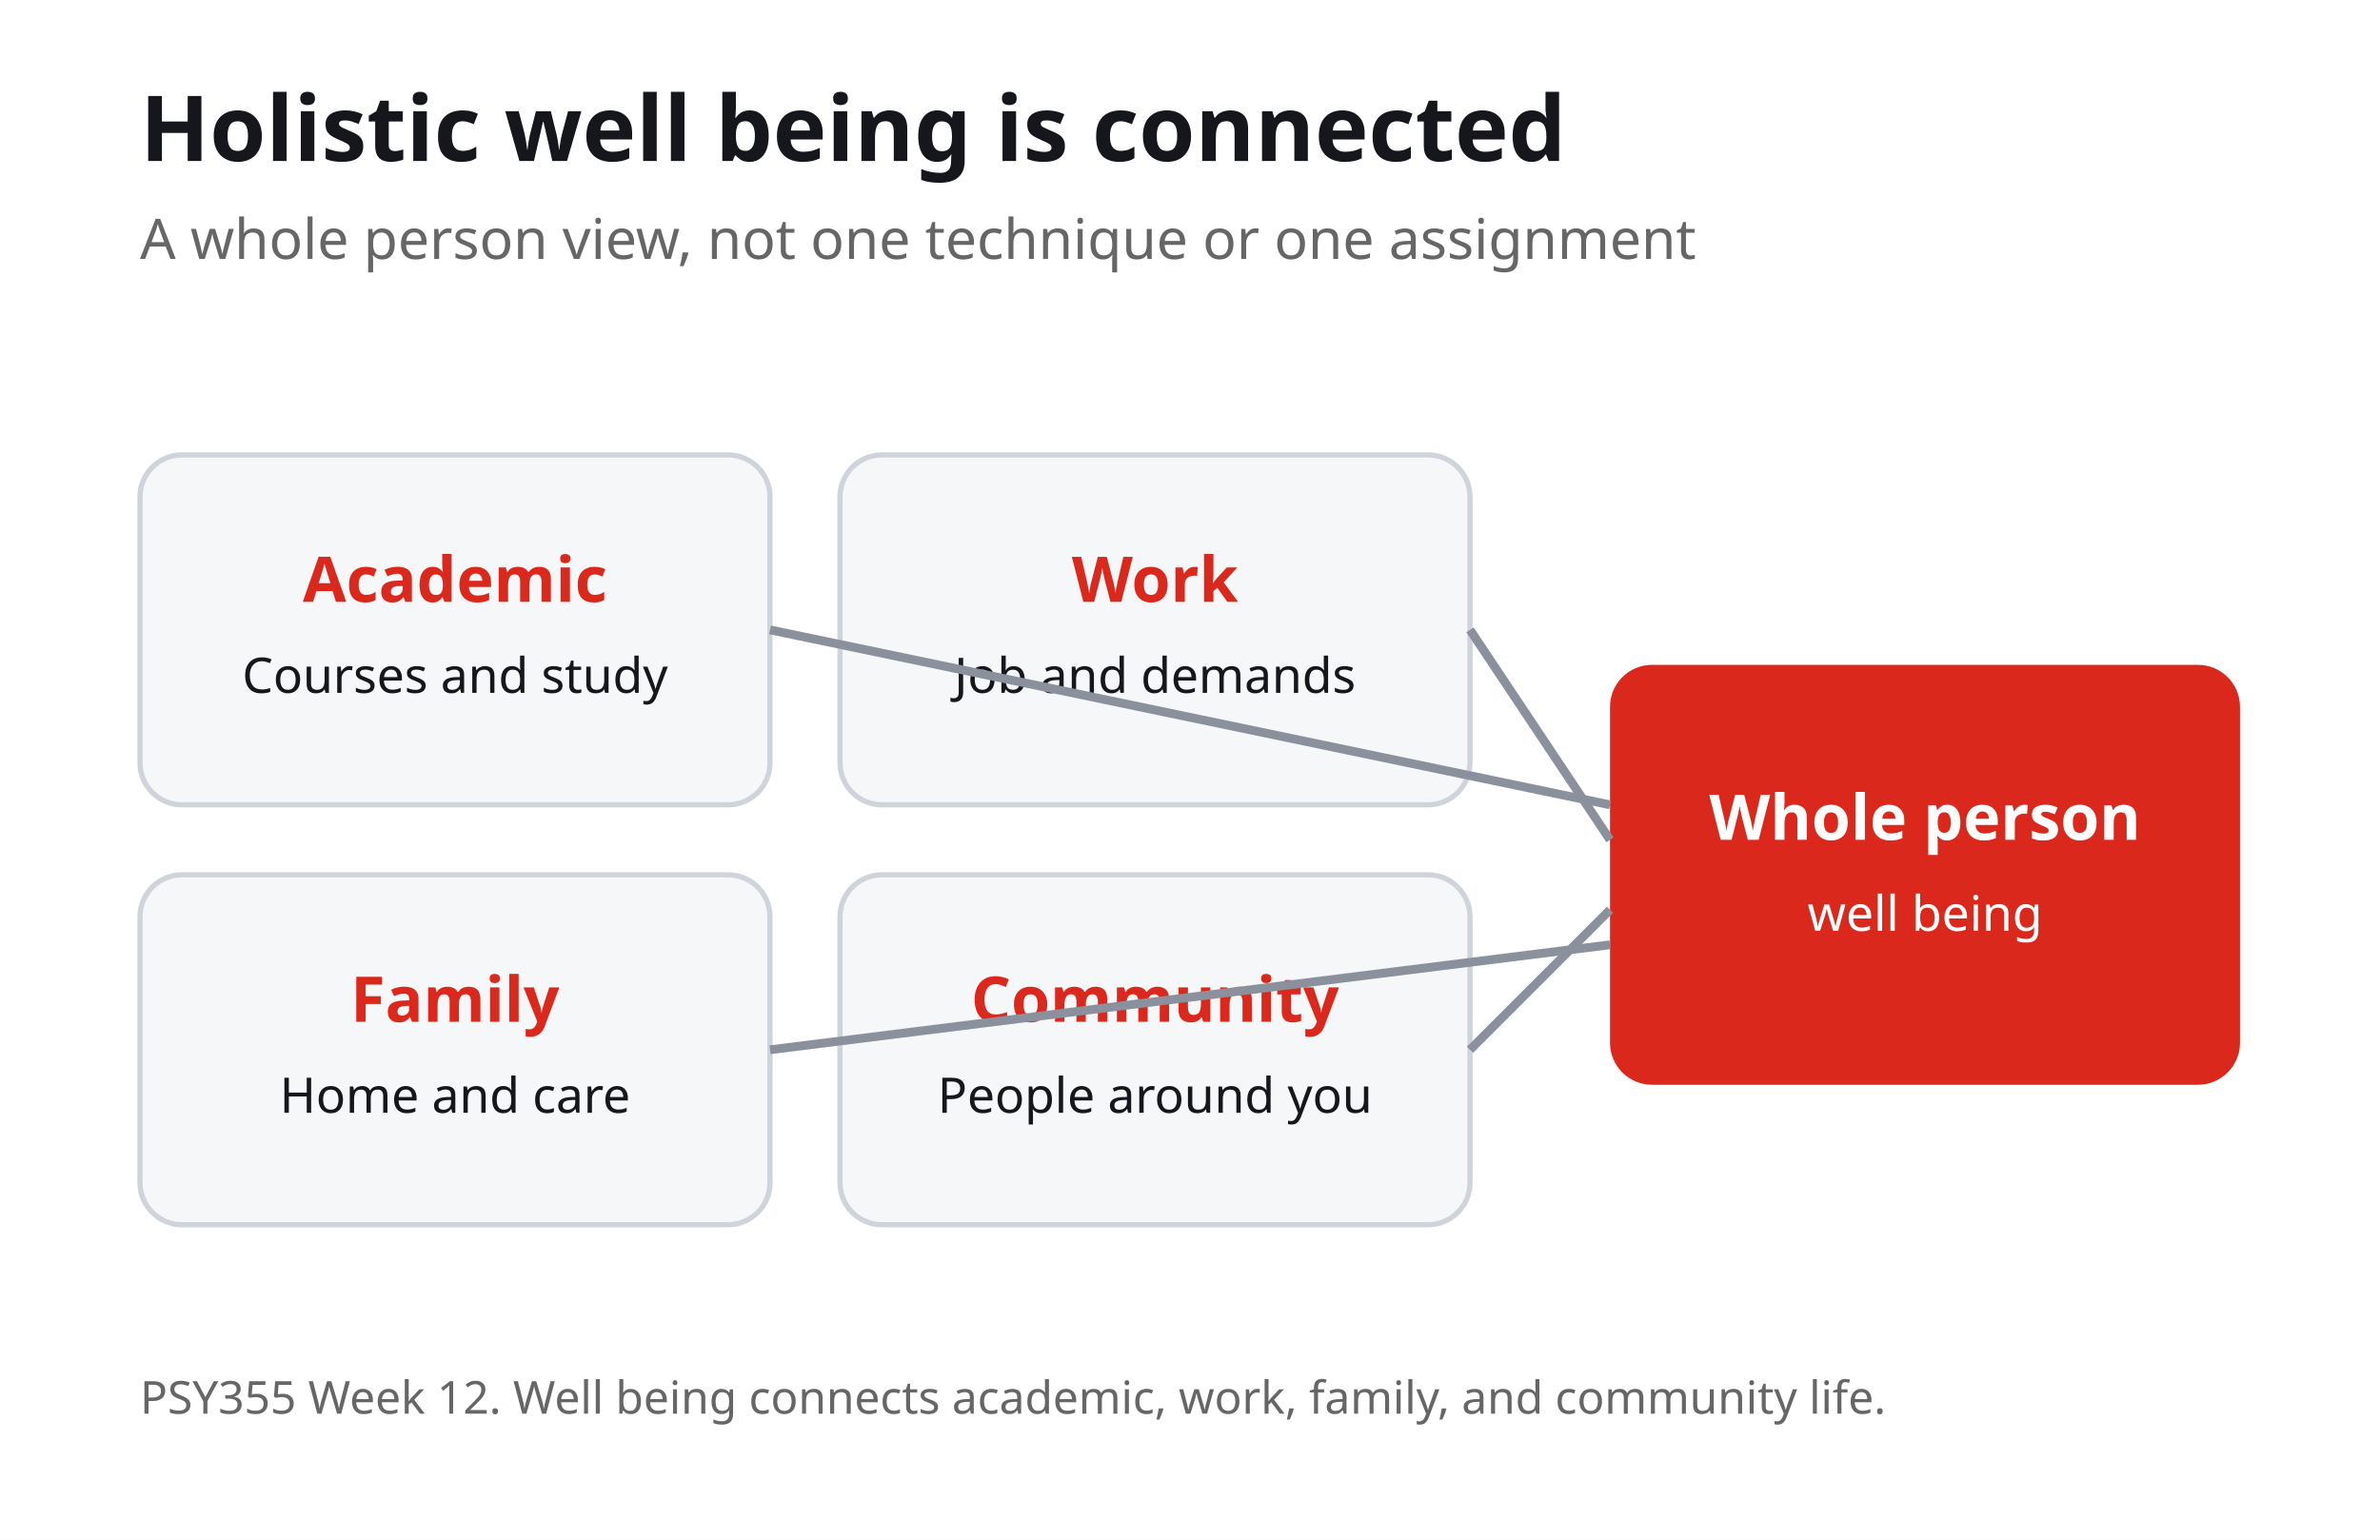
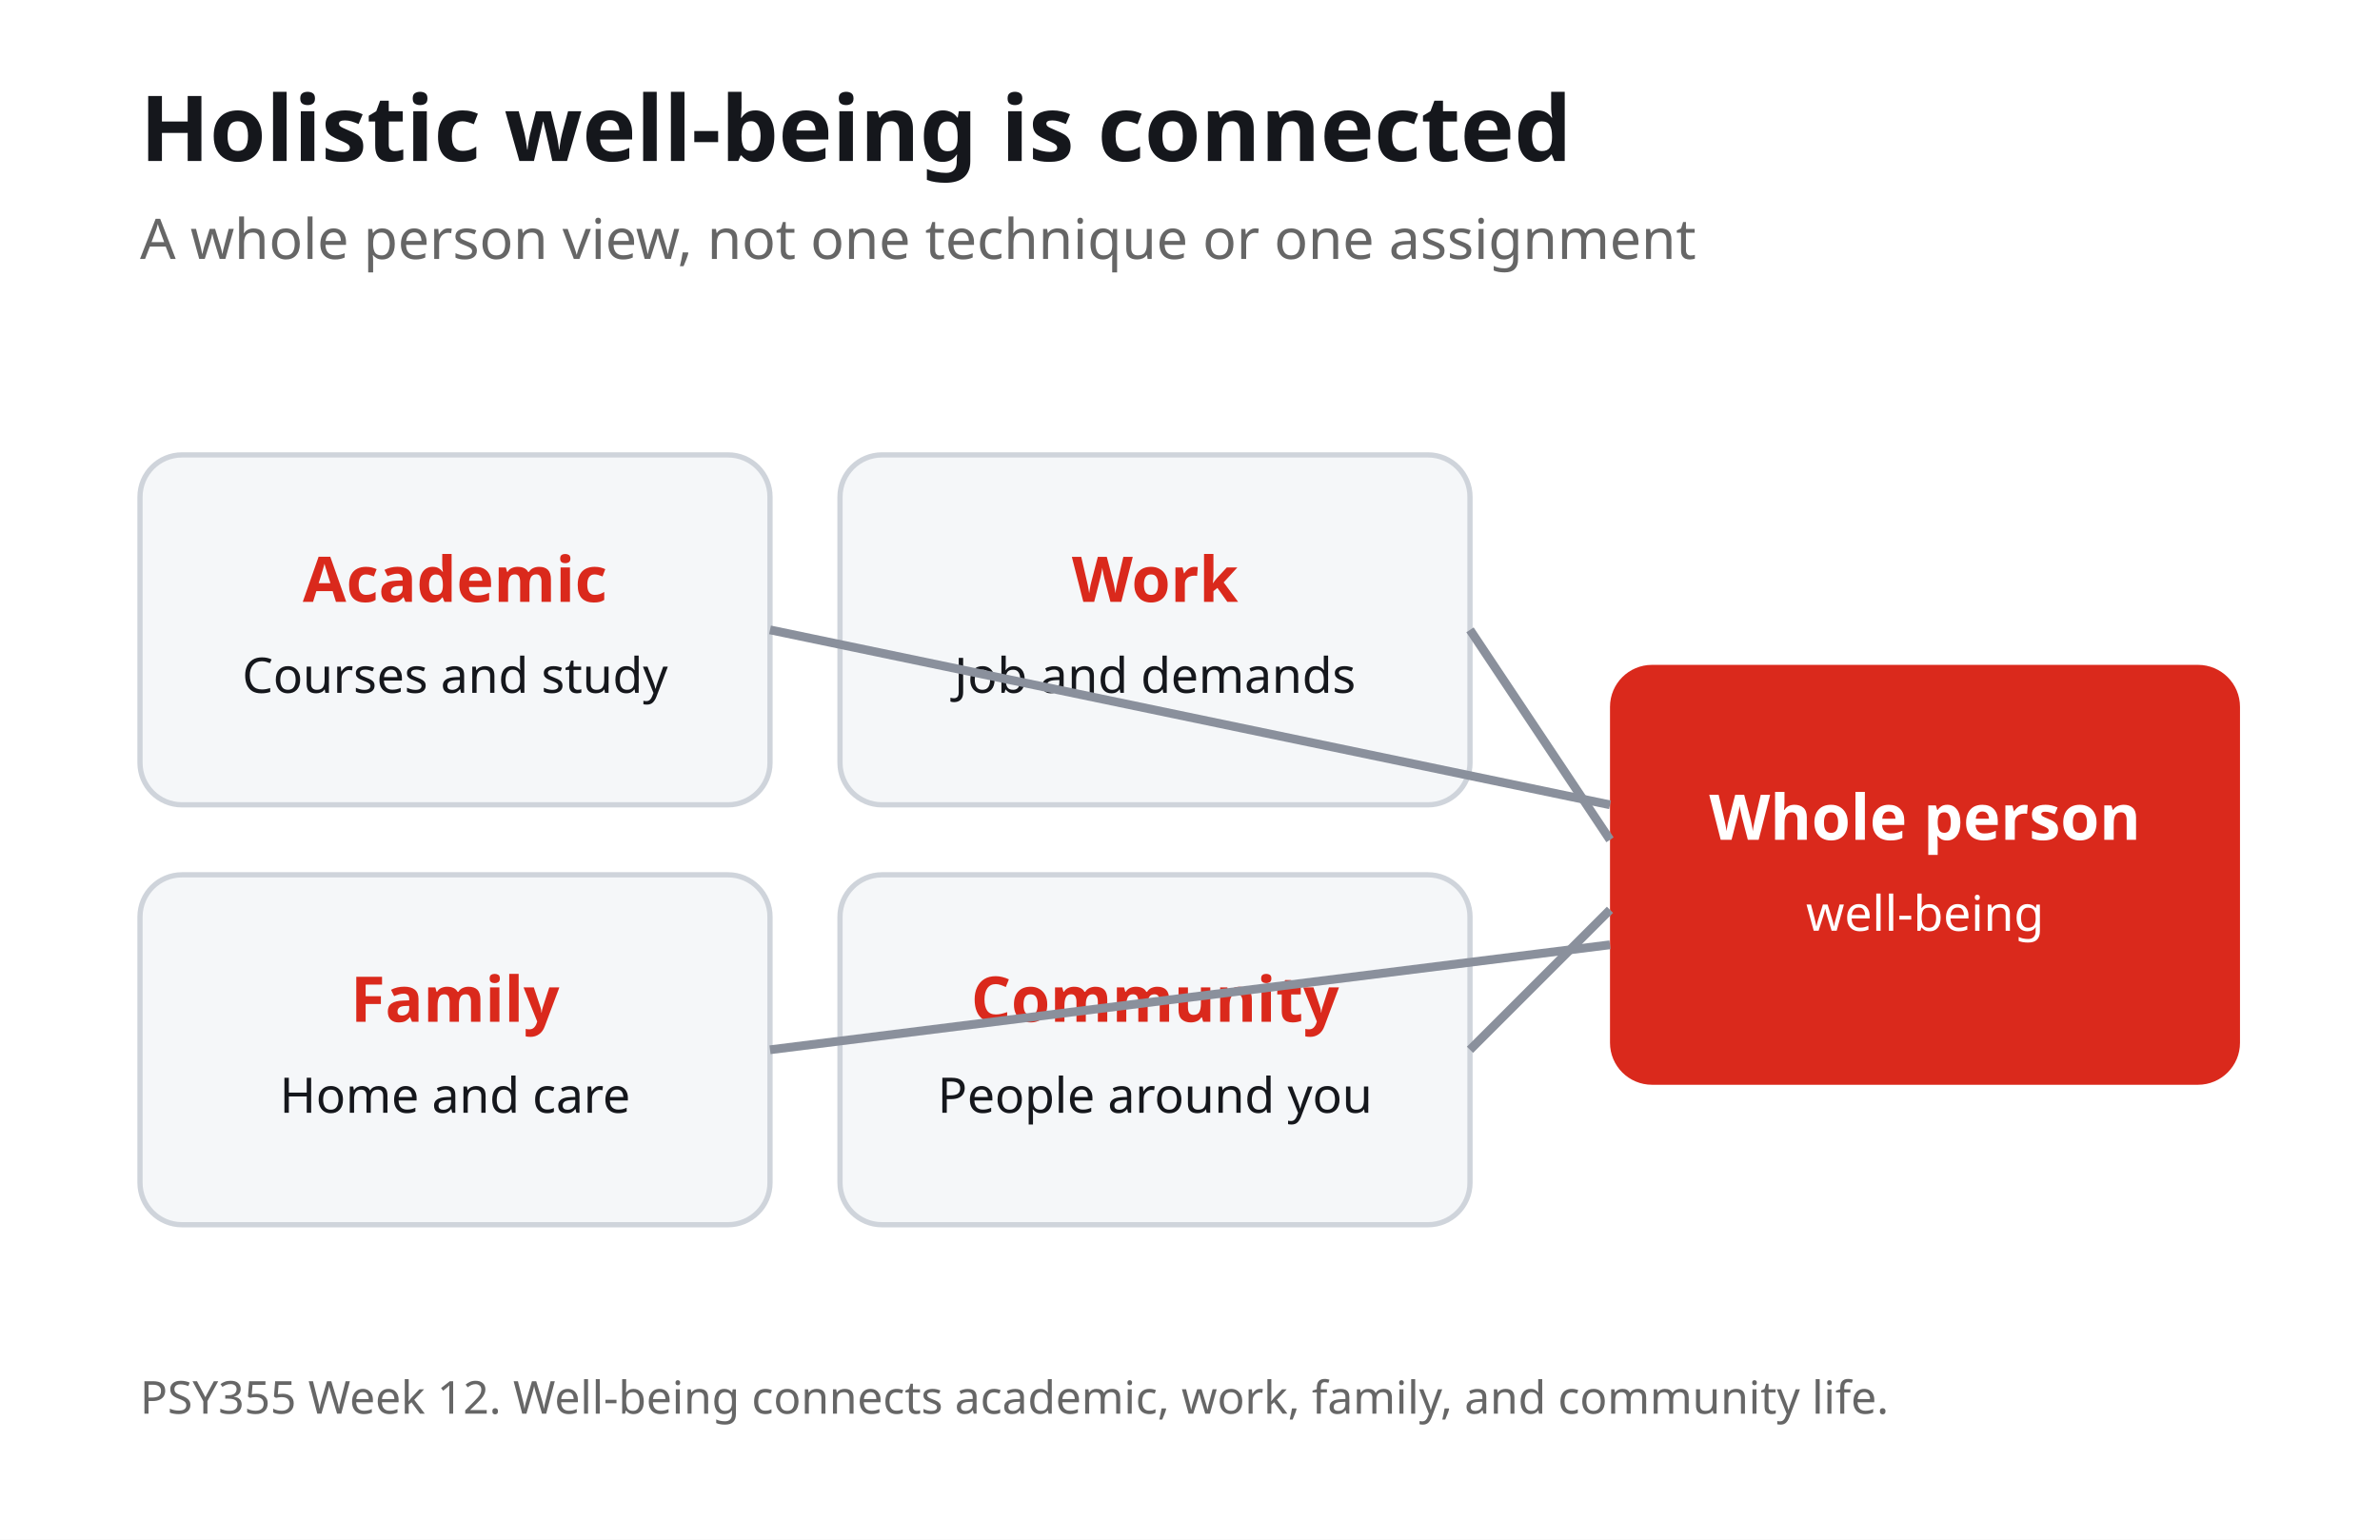
<svg xmlns="http://www.w3.org/2000/svg" viewBox="0 0 680 440" font-family="'IBM Plex Sans', 'Segoe UI', system-ui, sans-serif">
  <rect width="680" height="440" fill="#ffffff" />
-   <text x="40" y="46" font-size="26" font-weight="700" fill="#15171C">Holistic well being is connected</text>
+   <text x="40" y="46" font-size="26" font-weight="700" fill="#15171C">Holistic well-being is connected</text>
  <text x="40" y="74" font-size="16" fill="#666">A whole person view, not one technique or one assignment</text>
  <rect x="40" y="130" width="180" height="100" rx="12" fill="#f5f7f9" stroke="#cfd4db" stroke-width="1.5" />
  <text x="130" y="172" text-anchor="middle" font-size="18" font-weight="700" fill="#DA291C">Academic</text>
  <text x="130" y="198" text-anchor="middle" font-size="14" fill="#15171C">Courses and study</text>
  <rect x="240" y="130" width="180" height="100" rx="12" fill="#f5f7f9" stroke="#cfd4db" stroke-width="1.5" />
  <text x="330" y="172" text-anchor="middle" font-size="18" font-weight="700" fill="#DA291C">Work</text>
  <text x="330" y="198" text-anchor="middle" font-size="14" fill="#15171C">Job and demands</text>
  <rect x="40" y="250" width="180" height="100" rx="12" fill="#f5f7f9" stroke="#cfd4db" stroke-width="1.5" />
  <text x="130" y="292" text-anchor="middle" font-size="18" font-weight="700" fill="#DA291C">Family</text>
  <text x="130" y="318" text-anchor="middle" font-size="14" fill="#15171C">Home and care</text>
  <rect x="240" y="250" width="180" height="100" rx="12" fill="#f5f7f9" stroke="#cfd4db" stroke-width="1.5" />
  <text x="330" y="292" text-anchor="middle" font-size="18" font-weight="700" fill="#DA291C">Community</text>
  <text x="330" y="318" text-anchor="middle" font-size="14" fill="#15171C">People around you</text>
  <rect x="460" y="190" width="180" height="120" rx="12" fill="#DA291C" />
  <text x="550" y="240" text-anchor="middle" font-size="18" font-weight="700" fill="#ffffff">Whole person</text>
-   <text x="550" y="266" text-anchor="middle" font-size="14" fill="#ffffff">well being</text>
+   <text x="550" y="266" text-anchor="middle" font-size="14" fill="#ffffff">well-being</text>
  <line x1="220" y1="180" x2="460" y2="230" stroke="#8a909c" stroke-width="2.5" />
  <line x1="420" y1="180" x2="460" y2="240" stroke="#8a909c" stroke-width="2.5" />
  <line x1="220" y1="300" x2="460" y2="270" stroke="#8a909c" stroke-width="2.5" />
  <line x1="420" y1="300" x2="460" y2="260" stroke="#8a909c" stroke-width="2.5" />
-   <text x="40" y="404" font-size="13" fill="#666">PSY355 Week 12. Well being connects academic, work, family, and community life.</text>
+   <text x="40" y="404" font-size="13" fill="#666">PSY355 Week 12. Well-being connects academic, work, family, and community life.</text>
</svg>
